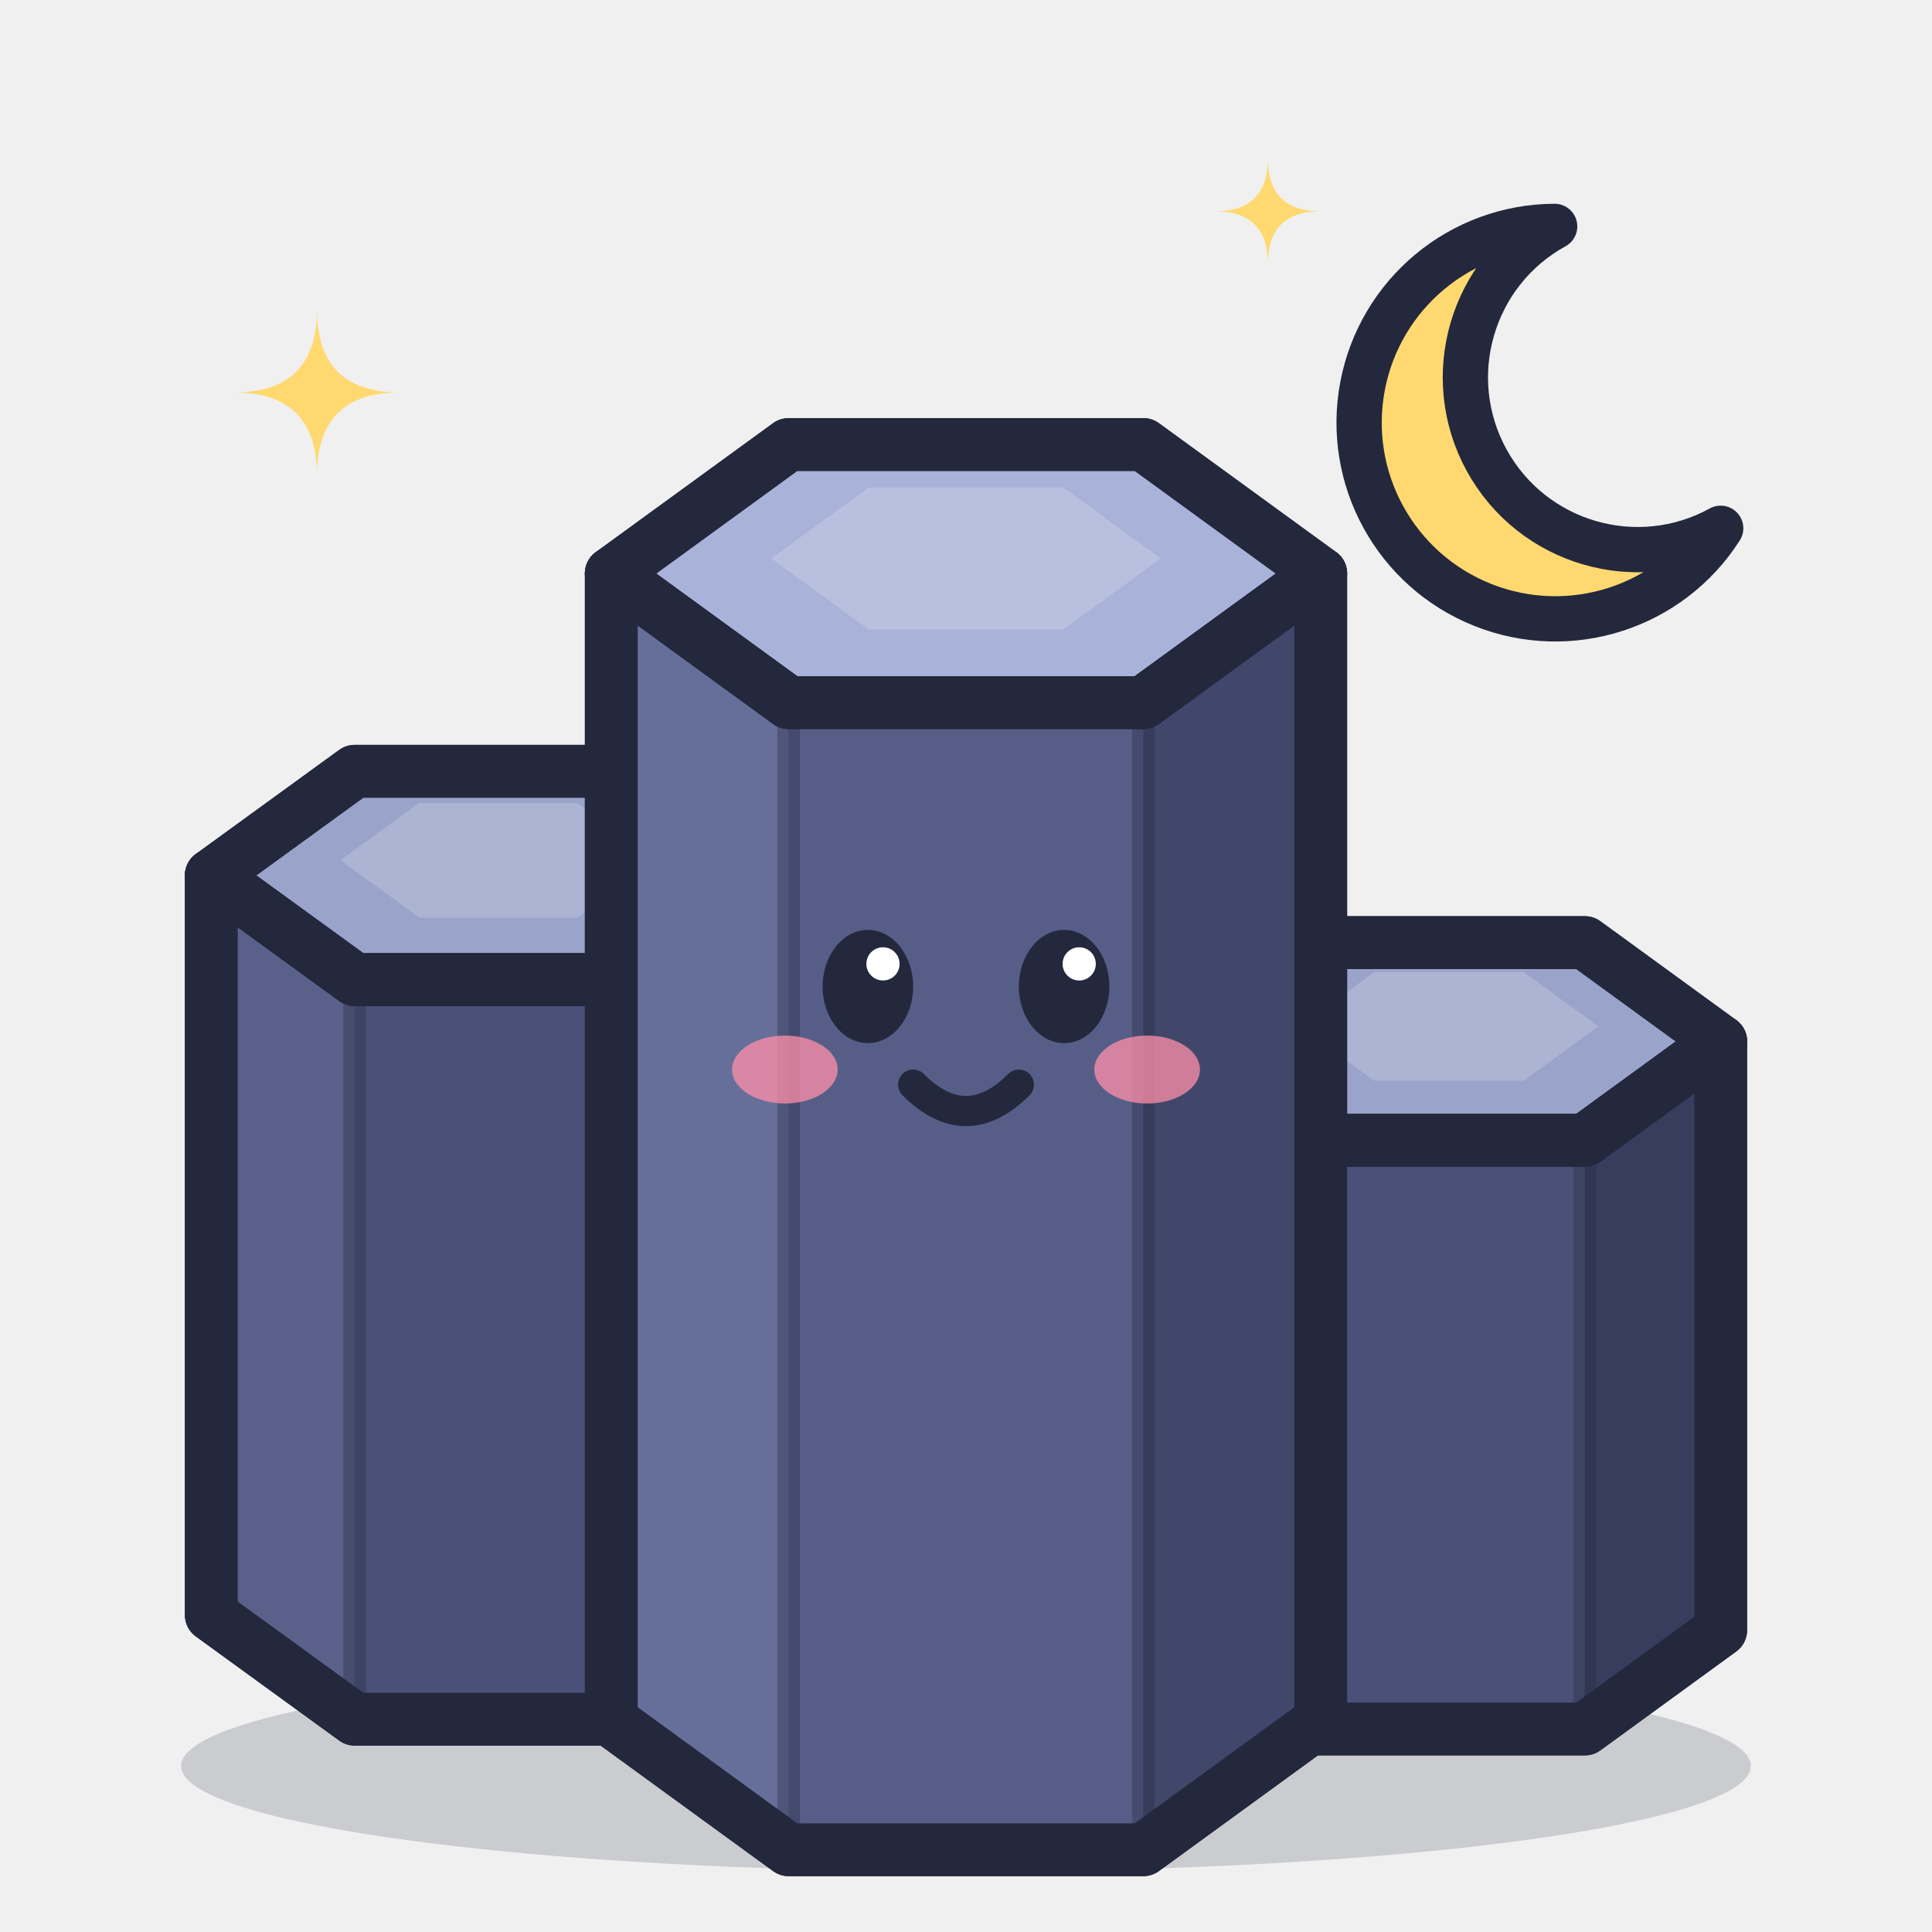
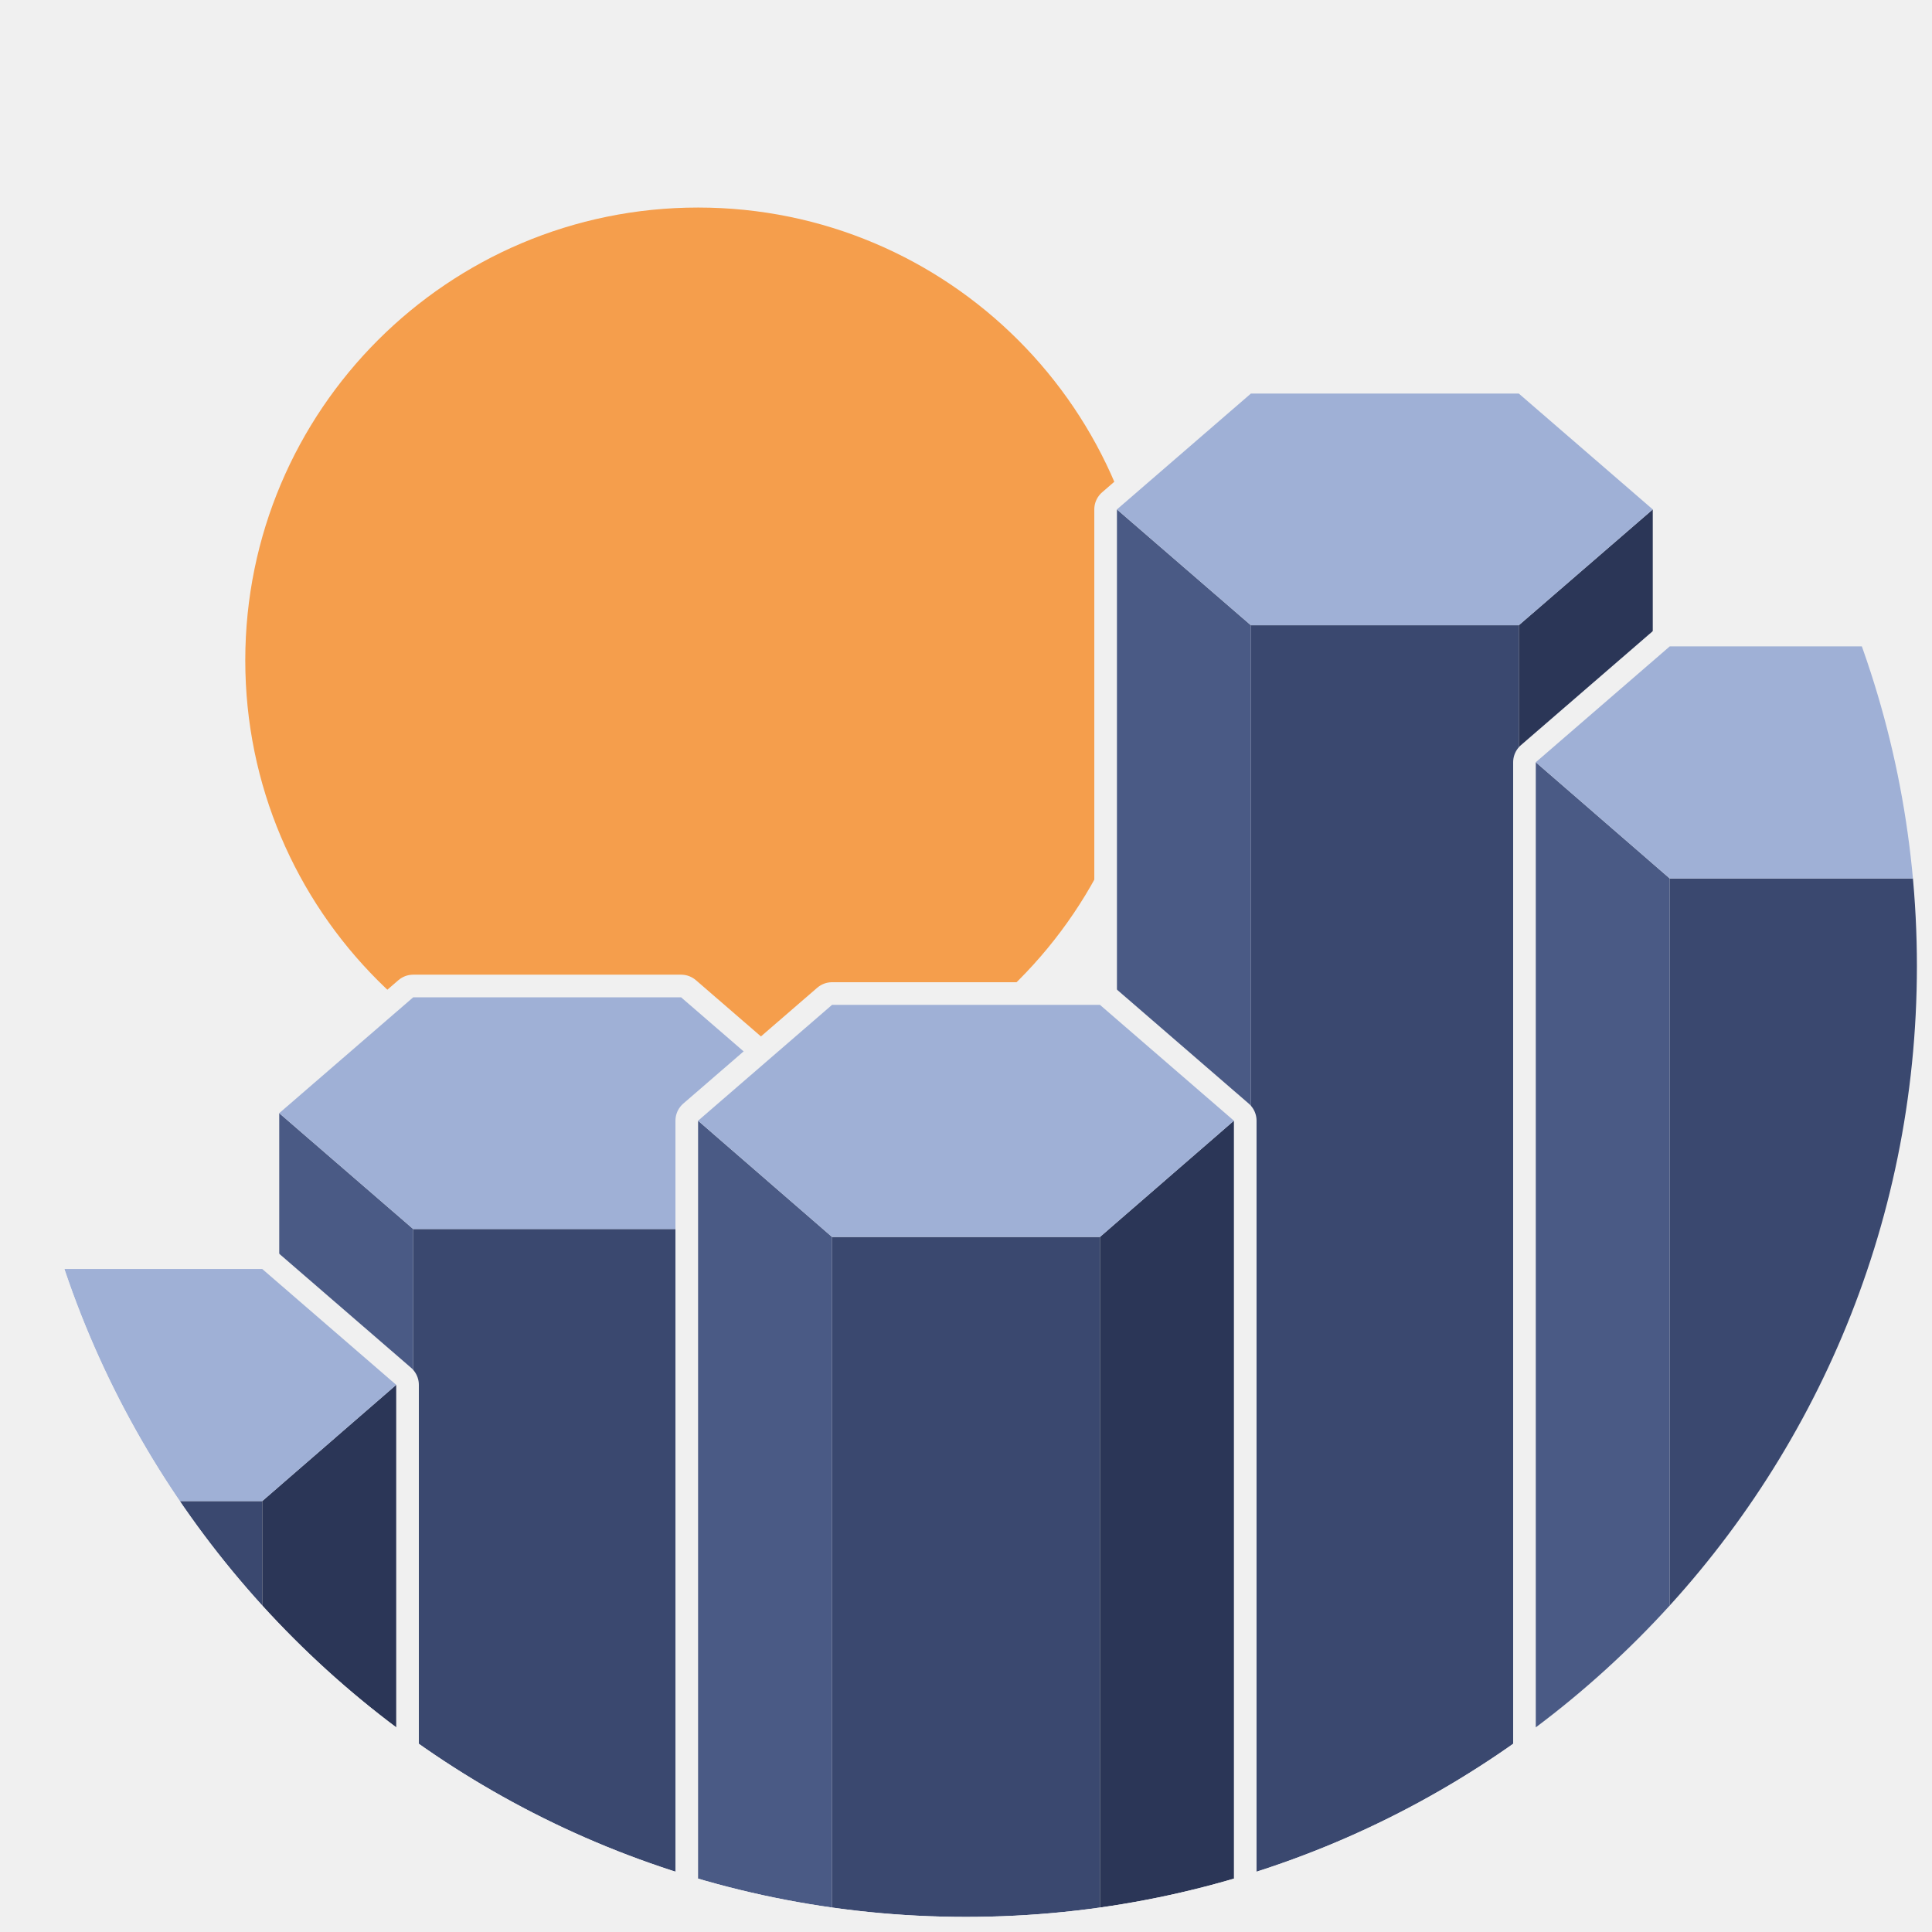
- <svg xmlns="http://www.w3.org/2000/svg" viewBox="0 0 256 256" width="256" height="256">
-   <ellipse cx="128" cy="234" rx="104" ry="14" fill="#24283d" opacity=".18" />
-   <path d="M206,30 a26,26 0 1 0 22,40 a21,21 0 1 1 -22,-40 z" fill="#ffd970" stroke="#24283d" stroke-width="6" stroke-linejoin="round" />
-   <path d="M42,41 Q42,52 53,52 Q42,52 42,63 Q42,52 31,52 Q42,52 42,41 z" fill="#ffd970" />
-   <path d="M168,21 Q168,28 175,28 Q168,28 168,35 Q168,28 161,28 Q168,28 168,21 z" fill="#ffd970" />
-   <polygon points="28.0,116.0 47.0,129.8 85.0,129.8 104.0,116.0 104.0,214.0 85.0,227.8 47.0,227.8 28.0,214.0" fill="#4a5178" stroke="#24283d" stroke-width="7" stroke-linejoin="round" />
-   <polygon points="28.0,116.0 47.0,129.8 47.0,227.8 28.0,214.0" fill="#59618a" />
-   <polygon points="47.0,129.8 85.0,129.8 85.0,227.8 47.0,227.8" fill="#4a5178" />
-   <polygon points="85.0,129.8 104.0,116.0 104.0,214.0 85.0,227.8" fill="#383d5e" />
-   <line x1="47.0" y1="129.8" x2="47.0" y2="227.8" stroke="#24283d" stroke-width="3" opacity=".35" />
-   <line x1="85.0" y1="129.8" x2="85.0" y2="227.8" stroke="#24283d" stroke-width="3" opacity=".35" />
-   <polygon points="104.0,116.0 85.0,129.8 47.0,129.8 28.0,116.0 47.0,102.2 85.0,102.2" fill="#9aa3c9" stroke="#24283d" stroke-width="7" stroke-linejoin="round" />
-   <polygon points="104.0,116.0 85.0,129.8 47.0,129.8 28.0,116.0 47.0,102.2 85.0,102.2" fill="none" />
-   <polygon points="86.9,114.0 76.5,121.6 55.6,121.6 45.1,114.0 55.5,106.4 76.5,106.4" fill="#ffffff" opacity=".18" />
-   <polygon points="28.0,116.0 47.0,129.8 85.0,129.8 104.0,116.0 104.0,214.0 85.0,227.8 47.0,227.8 28.0,214.0" fill="none" stroke="#24283d" stroke-width="7" stroke-linejoin="round" />
-   <polygon points="104.0,116.0 85.0,129.8 47.0,129.8 28.0,116.0 47.0,102.2 85.0,102.2" fill="none" stroke="#24283d" stroke-width="7" stroke-linejoin="round" />
-   <polygon points="156.0,138.0 174.0,151.1 210.0,151.1 228.0,138.0 228.0,216.0 210.0,229.1 174.0,229.1 156.0,216.0" fill="#4a5178" stroke="#24283d" stroke-width="7" stroke-linejoin="round" />
-   <polygon points="156.0,138.0 174.0,151.1 174.0,229.1 156.0,216.0" fill="#59618a" />
-   <polygon points="174.0,151.1 210.0,151.1 210.0,229.1 174.0,229.1" fill="#4a5178" />
-   <polygon points="210.0,151.1 228.0,138.0 228.0,216.0 210.0,229.1" fill="#383d5e" />
-   <line x1="174.0" y1="151.1" x2="174.0" y2="229.1" stroke="#24283d" stroke-width="3" opacity=".35" />
-   <line x1="210.0" y1="151.1" x2="210.0" y2="229.1" stroke="#24283d" stroke-width="3" opacity=".35" />
-   <polygon points="228.0,138.0 210.0,151.1 174.0,151.1 156.0,138.0 174.0,124.9 210.0,124.9" fill="#9aa3c9" stroke="#24283d" stroke-width="7" stroke-linejoin="round" />
-   <polygon points="228.0,138.0 210.0,151.1 174.0,151.1 156.0,138.0 174.0,124.9 210.0,124.9" fill="none" />
-   <polygon points="211.8,136.0 201.9,143.2 182.1,143.2 172.2,136.0 182.1,128.8 201.9,128.8" fill="#ffffff" opacity=".18" />
-   <polygon points="156.0,138.0 174.0,151.1 210.0,151.1 228.0,138.0 228.0,216.0 210.0,229.1 174.0,229.1 156.0,216.0" fill="none" stroke="#24283d" stroke-width="7" stroke-linejoin="round" />
-   <polygon points="228.0,138.0 210.0,151.1 174.0,151.1 156.0,138.0 174.0,124.9 210.0,124.9" fill="none" stroke="#24283d" stroke-width="7" stroke-linejoin="round" />
-   <polygon points="81.0,76.0 104.5,93.1 151.5,93.1 175.0,76.0 175.0,228.0 151.5,245.1 104.5,245.1 81.0,228.0" fill="#565e88" stroke="#24283d" stroke-width="7" stroke-linejoin="round" />
-   <polygon points="81.0,76.0 104.5,93.1 104.5,245.1 81.0,228.0" fill="#666f99" />
-   <polygon points="104.5,93.1 151.5,93.1 151.5,245.1 104.5,245.1" fill="#565e88" />
-   <polygon points="151.5,93.1 175.0,76.0 175.0,228.0 151.5,245.1" fill="#41476b" />
-   <line x1="104.5" y1="93.1" x2="104.5" y2="245.1" stroke="#24283d" stroke-width="3" opacity=".35" />
-   <line x1="151.5" y1="93.1" x2="151.5" y2="245.1" stroke="#24283d" stroke-width="3" opacity=".35" />
-   <polygon points="175.0,76.0 151.5,93.1 104.5,93.1 81.0,76.0 104.5,58.9 151.5,58.9" fill="#a9b2d8" stroke="#24283d" stroke-width="7" stroke-linejoin="round" />
-   <polygon points="175.0,76.0 151.5,93.1 104.5,93.1 81.0,76.0 104.5,58.9 151.5,58.9" fill="none" />
-   <polygon points="153.8,74.0 140.9,83.4 115.1,83.4 102.2,74.0 115.1,64.6 140.9,64.6" fill="#ffffff" opacity=".18" />
-   <polygon points="81.0,76.0 104.5,93.1 151.5,93.1 175.0,76.0 175.0,228.0 151.5,245.1 104.5,245.1 81.0,228.0" fill="none" stroke="#24283d" stroke-width="7" stroke-linejoin="round" />
-   <polygon points="175.0,76.0 151.5,93.1 104.5,93.1 81.0,76.0 104.5,58.9 151.5,58.9" fill="none" stroke="#24283d" stroke-width="7" stroke-linejoin="round" />
-   <ellipse cx="115" cy="130.72" rx="6" ry="7.5" fill="#24283d" />
-   <circle cx="117" cy="127.72" r="2.2" fill="#fff" />
-   <ellipse cx="141" cy="130.72" rx="6" ry="7.5" fill="#24283d" />
-   <circle cx="143" cy="127.72" r="2.2" fill="#fff" />
-   <path d="M121,143.72 Q128,150.72 135,143.72" fill="none" stroke="#24283d" stroke-width="4" stroke-linecap="round" />
-   <ellipse cx="104" cy="141.72" rx="7" ry="4.5" fill="#ff8fa8" opacity=".75" />
-   <ellipse cx="152" cy="141.72" rx="7" ry="4.5" fill="#ff8fa8" opacity=".75" />
+ <svg xmlns="http://www.w3.org/2000/svg" viewBox="0 0 512 512" width="512" height="512">
+   <defs>
+     <clipPath id="c">
+       <circle cx="256" cy="256" r="252" />
+     </clipPath>
+     <mask id="m0" maskUnits="userSpaceOnUse" x="0" y="0" width="512" height="512">
+       <rect width="512" height="512" fill="#fff" />
+       <polygon points="74.0,295.0 109.5,264.3 180.5,264.3 216.0,295.0 216.0,640.0 180.5,670.7 109.5,670.7 74.0,640.0" fill="#000" stroke="#000" stroke-width="12" stroke-linejoin="round" />
+       <polygon points="296.0,135.0 331.5,104.3 402.5,104.3 438.0,135.0 438.0,640.0 402.5,670.7 331.5,670.7 296.0,640.0" fill="#000" stroke="#000" stroke-width="12" stroke-linejoin="round" />
+       <polygon points="-37.0,367.0 -1.5,336.3 69.5,336.3 105.0,367.0 105.0,640.0 69.5,670.7 -1.5,670.7 -37.0,640.0" fill="#000" stroke="#000" stroke-width="12" stroke-linejoin="round" />
+       <polygon points="185.0,297.0 220.5,266.3 291.5,266.3 327.0,297.0 327.0,640.0 291.5,670.7 220.5,670.7 185.0,640.0" fill="#000" stroke="#000" stroke-width="12" stroke-linejoin="round" />
+       <polygon points="407.0,202.0 442.5,171.3 513.5,171.3 549.0,202.0 549.0,640.0 513.5,670.7 442.5,670.7 407.0,640.0" fill="#000" stroke="#000" stroke-width="12" stroke-linejoin="round" />
+     </mask>
+     <mask id="m1" maskUnits="userSpaceOnUse" x="0" y="0" width="512" height="512">
+       <rect width="512" height="512" fill="#fff" />
+       <polygon points="296.0,135.0 331.5,104.3 402.5,104.3 438.0,135.0 438.0,640.0 402.5,670.7 331.5,670.7 296.0,640.0" fill="#000" stroke="#000" stroke-width="12" stroke-linejoin="round" />
+       <polygon points="-37.0,367.0 -1.5,336.3 69.5,336.3 105.0,367.0 105.0,640.0 69.5,670.7 -1.5,670.7 -37.0,640.0" fill="#000" stroke="#000" stroke-width="12" stroke-linejoin="round" />
+       <polygon points="185.0,297.0 220.5,266.3 291.5,266.3 327.0,297.0 327.0,640.0 291.5,670.7 220.5,670.7 185.0,640.0" fill="#000" stroke="#000" stroke-width="12" stroke-linejoin="round" />
+       <polygon points="407.0,202.0 442.5,171.3 513.5,171.3 549.0,202.0 549.0,640.0 513.5,670.7 442.5,670.7 407.0,640.0" fill="#000" stroke="#000" stroke-width="12" stroke-linejoin="round" />
+     </mask>
+     <mask id="m2" maskUnits="userSpaceOnUse" x="0" y="0" width="512" height="512">
+       <rect width="512" height="512" fill="#fff" />
+       <polygon points="-37.0,367.0 -1.5,336.3 69.5,336.3 105.0,367.0 105.0,640.0 69.5,670.7 -1.5,670.7 -37.0,640.0" fill="#000" stroke="#000" stroke-width="12" stroke-linejoin="round" />
+       <polygon points="185.0,297.0 220.5,266.3 291.5,266.3 327.0,297.0 327.0,640.0 291.5,670.7 220.5,670.7 185.0,640.0" fill="#000" stroke="#000" stroke-width="12" stroke-linejoin="round" />
+       <polygon points="407.0,202.0 442.5,171.3 513.5,171.3 549.0,202.0 549.0,640.0 513.5,670.7 442.5,670.7 407.0,640.0" fill="#000" stroke="#000" stroke-width="12" stroke-linejoin="round" />
+     </mask>
+     <mask id="m3" maskUnits="userSpaceOnUse" x="0" y="0" width="512" height="512">
+       <rect width="512" height="512" fill="#fff" />
+       <polygon points="185.0,297.0 220.5,266.3 291.5,266.3 327.0,297.0 327.0,640.0 291.5,670.7 220.5,670.7 185.0,640.0" fill="#000" stroke="#000" stroke-width="12" stroke-linejoin="round" />
+       <polygon points="407.0,202.0 442.5,171.3 513.5,171.3 549.0,202.0 549.0,640.0 513.5,670.7 442.5,670.7 407.0,640.0" fill="#000" stroke="#000" stroke-width="12" stroke-linejoin="round" />
+     </mask>
+     <mask id="m4" maskUnits="userSpaceOnUse" x="0" y="0" width="512" height="512">
+       <rect width="512" height="512" fill="#fff" />
+       <polygon points="407.0,202.0 442.5,171.3 513.5,171.3 549.0,202.0 549.0,640.0 513.5,670.7 442.5,670.7 407.0,640.0" fill="#000" stroke="#000" stroke-width="12" stroke-linejoin="round" />
+     </mask>
+   </defs>
+   <g clip-path="url(#c)">
+     <g mask="url(#m0)">
+       <circle cx="185" cy="175" r="120" fill="#f59e4c" />
+     </g>
+     <g mask="url(#m1)">
+       <polygon points="74.0,295.0 109.5,325.7 109.5,670.7 74.0,640.0" fill="#4a5a85" />
+       <polygon points="109.5,325.7 180.5,325.7 180.5,670.7 109.5,670.7" fill="#3a486f" />
+       <polygon points="180.5,325.7 216.0,295.0 216.0,640.0 180.5,670.7" fill="#2b3657" />
+       <polygon points="216.0,295.0 180.5,325.7 109.5,325.7 74.0,295.0 109.5,264.3 180.5,264.3" fill="#9fb0d6" />
+     </g>
+     <g mask="url(#m2)">
+       <polygon points="296.0,135.0 331.5,165.7 331.5,670.7 296.0,640.0" fill="#4a5a85" />
+       <polygon points="331.5,165.7 402.5,165.7 402.5,670.7 331.5,670.7" fill="#3a486f" />
+       <polygon points="402.5,165.7 438.0,135.0 438.0,640.0 402.5,670.7" fill="#2b3657" />
+       <polygon points="438.0,135.0 402.5,165.7 331.5,165.7 296.0,135.0 331.5,104.3 402.5,104.3" fill="#9fb0d6" />
+     </g>
+     <g mask="url(#m3)">
+       <polygon points="-37.0,367.0 -1.5,397.8 -1.5,670.7 -37.0,640.0" fill="#4a5a85" />
+       <polygon points="-1.5,397.8 69.5,397.8 69.5,670.7 -1.5,670.7" fill="#3a486f" />
+       <polygon points="69.5,397.8 105.0,367.0 105.0,640.0 69.5,670.7" fill="#2b3657" />
+       <polygon points="105.0,367.0 69.5,397.8 -1.5,397.8 -37.0,367.0 -1.5,336.3 69.5,336.3" fill="#9fb0d6" />
+     </g>
+     <g mask="url(#m4)">
+       <polygon points="185.0,297.0 220.5,327.8 220.5,670.7 185.0,640.0" fill="#4a5a85" />
+       <polygon points="220.5,327.8 291.5,327.8 291.5,670.7 220.5,670.7" fill="#3a486f" />
+       <polygon points="291.5,327.8 327.0,297.0 327.0,640.0 291.5,670.7" fill="#2b3657" />
+       <polygon points="327.0,297.0 291.5,327.8 220.5,327.8 185.0,297.0 220.5,266.3 291.5,266.3" fill="#9fb0d6" />
+     </g>
+     <polygon points="407.0,202.0 442.5,232.8 442.5,670.7 407.0,640.0" fill="#4a5a85" />
+     <polygon points="442.5,232.8 513.5,232.8 513.5,670.7 442.5,670.7" fill="#3a486f" />
+     <polygon points="513.5,232.8 549.0,202.0 549.0,640.0 513.5,670.7" fill="#2b3657" />
+     <polygon points="549.0,202.0 513.5,232.8 442.5,232.8 407.0,202.0 442.5,171.3 513.5,171.3" fill="#9fb0d6" />
+   </g>
</svg>
